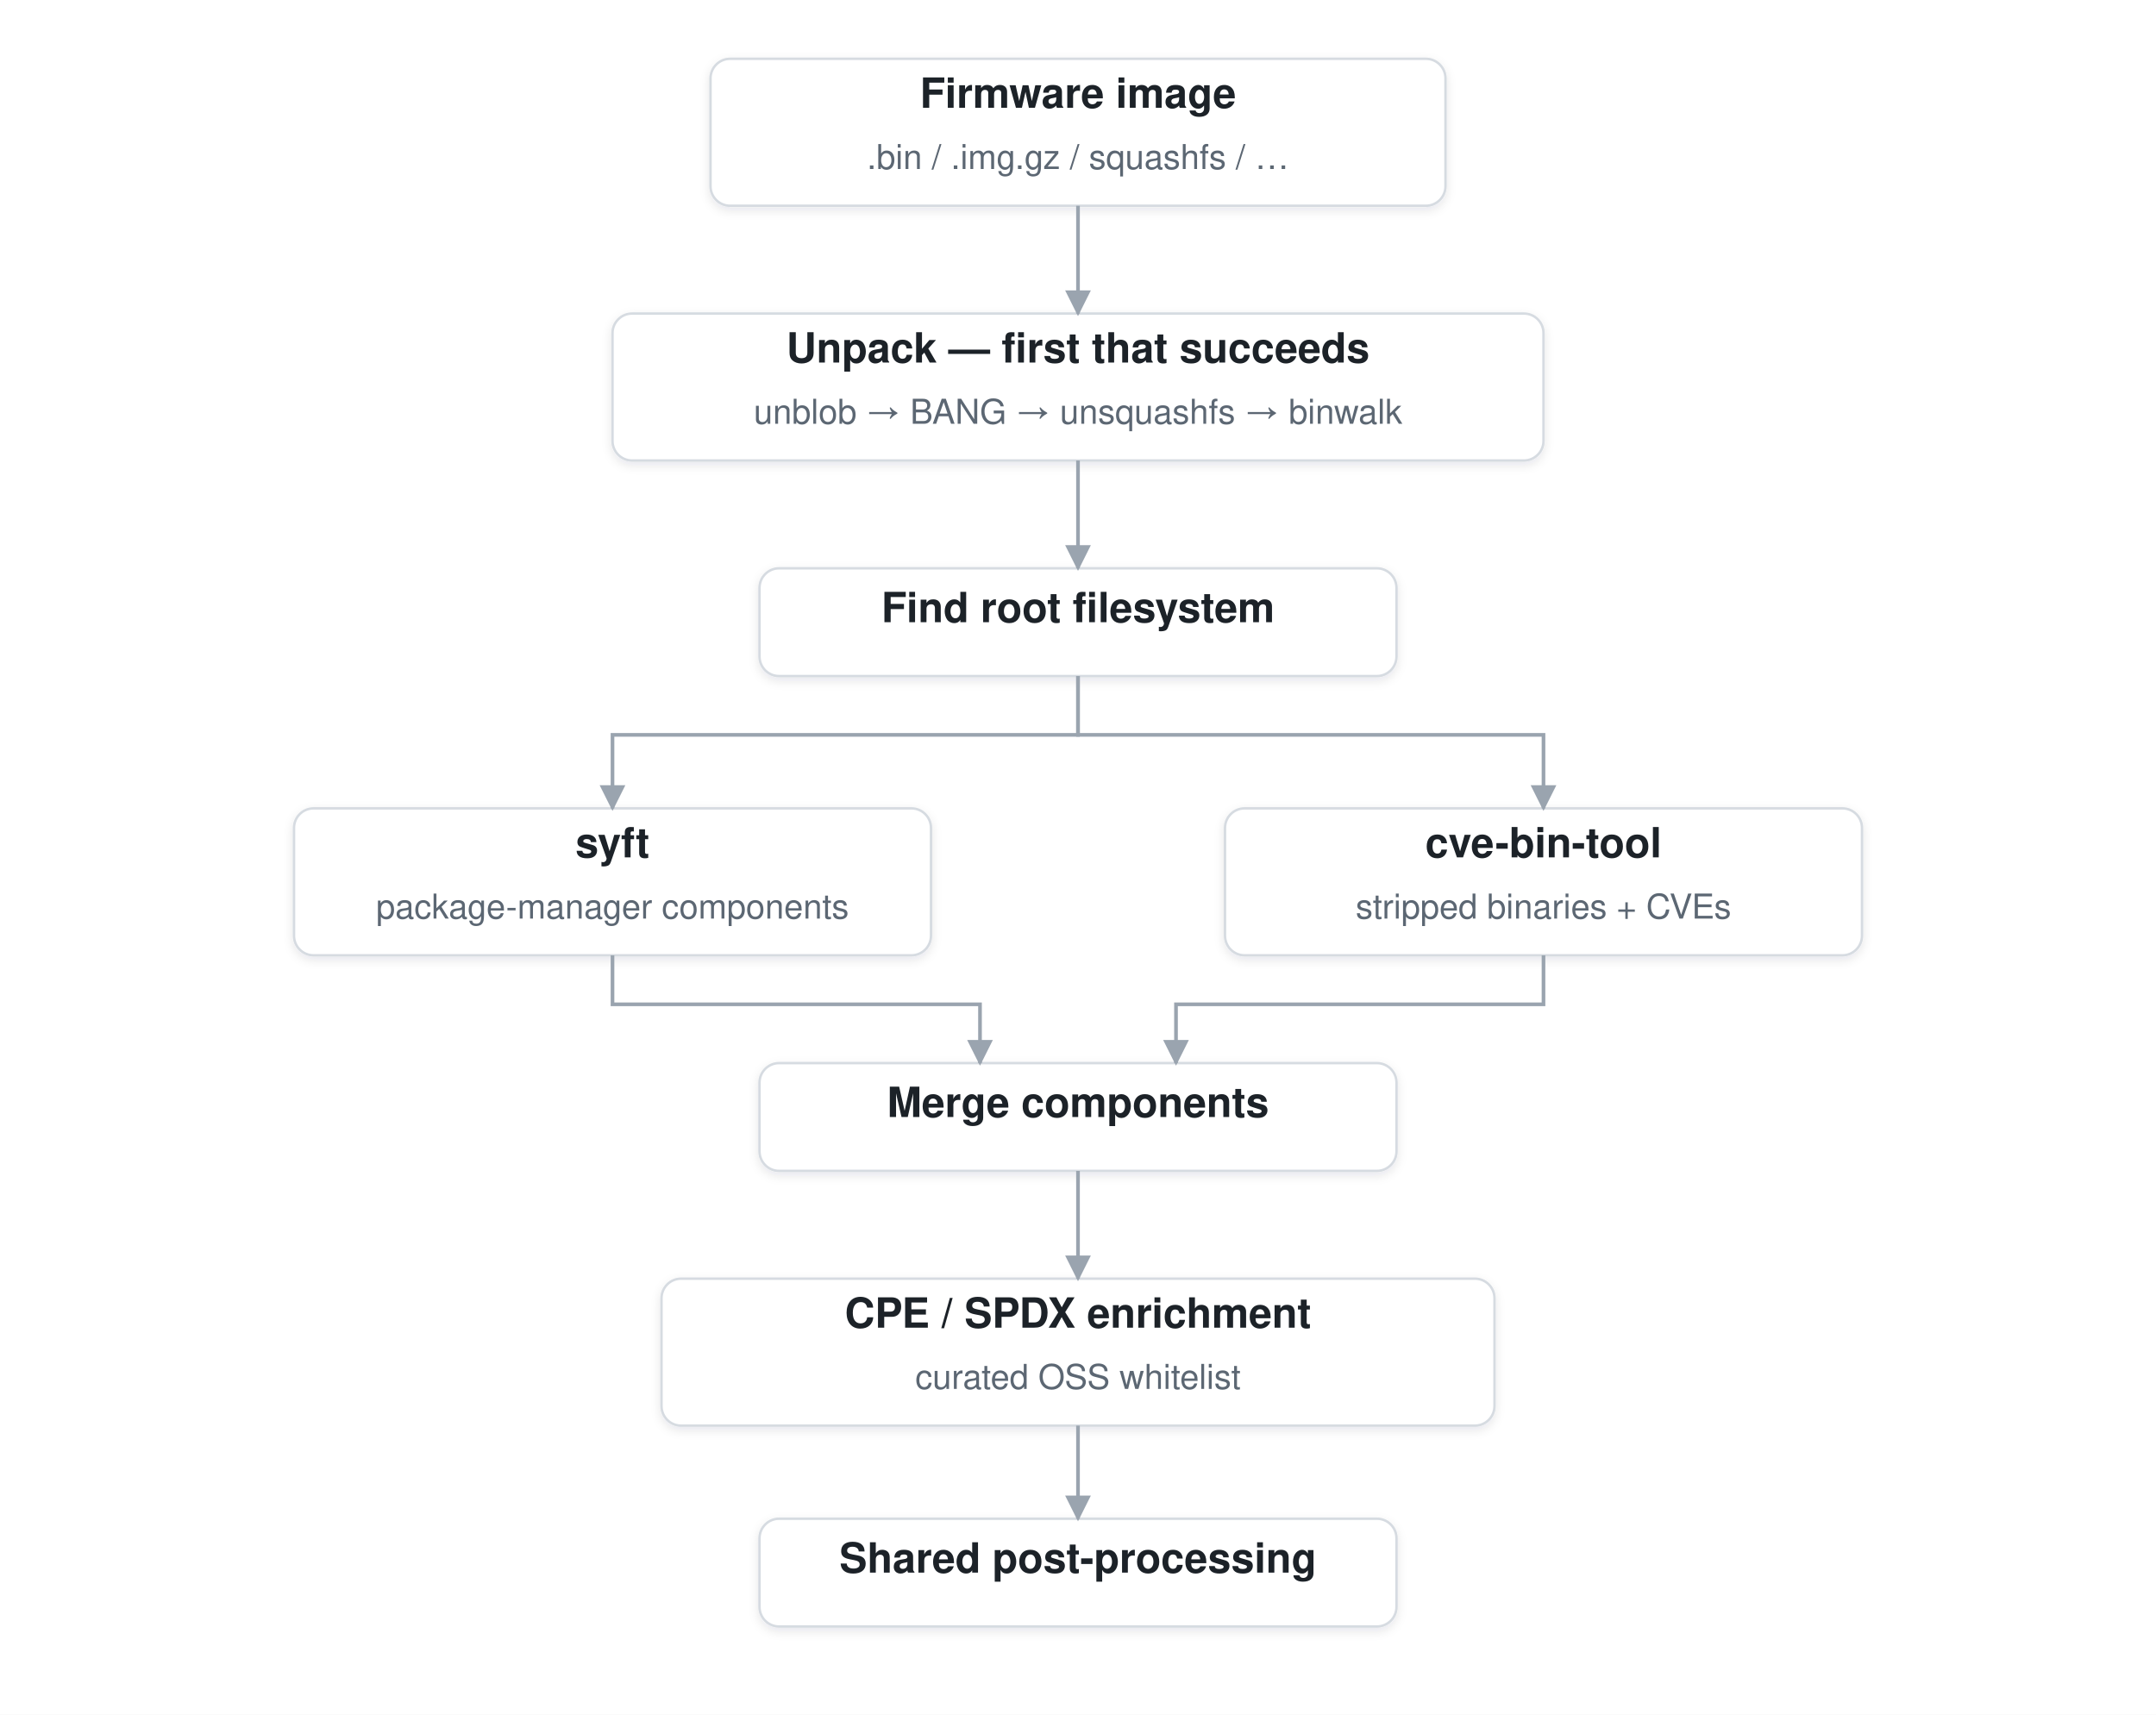
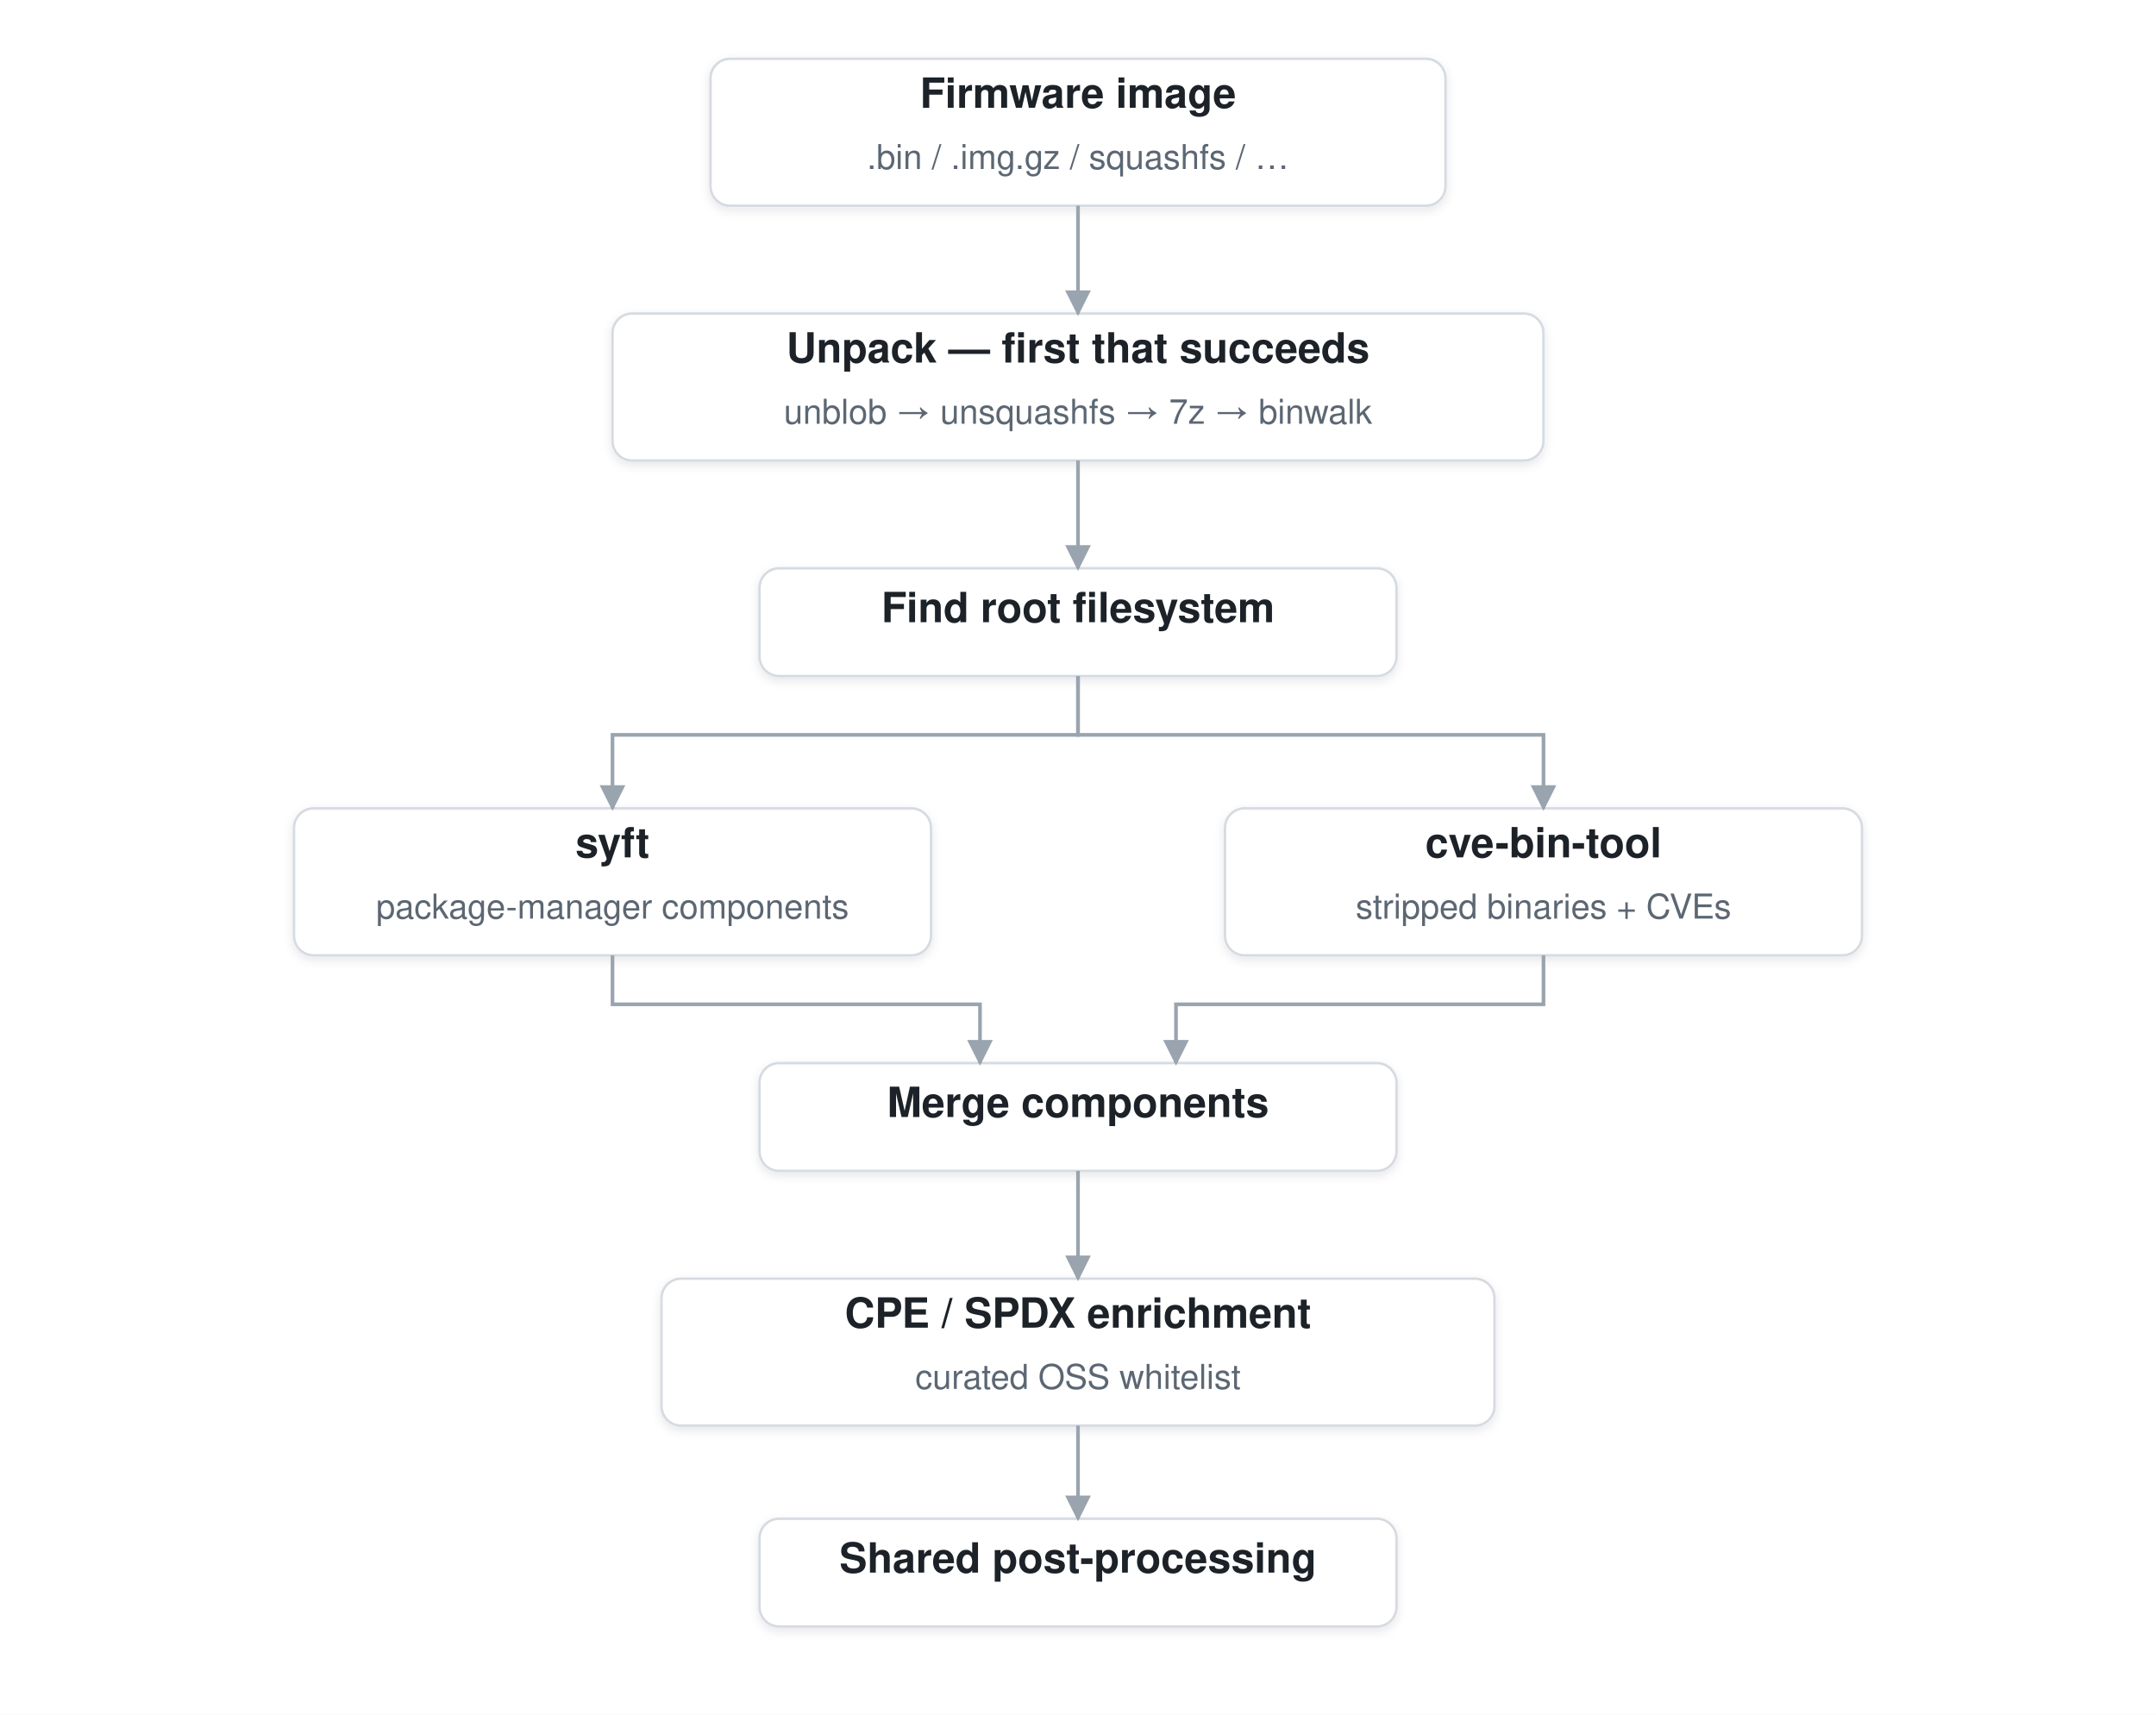
<svg xmlns="http://www.w3.org/2000/svg" width="880" height="700" viewBox="0 0 880 700">
  <defs>
    <marker id="arr" viewBox="0 0 10 10" refX="9" refY="5" markerWidth="7" markerHeight="7" orient="auto-start-reverse">
      <path d="M0,0 L10,5 L0,10 z" fill="#9aa4af" />
    </marker>
    <filter id="sh" x="-20%" y="-20%" width="140%" height="160%">
      <feDropShadow dx="0" dy="1.5" stdDeviation="2" flood-color="#1c2228" flood-opacity="0.10" />
    </filter>
  </defs>
  <rect width="880" height="700" fill="#ffffff" />
  <rect x="290" y="24" width="300" height="60" rx="8" fill="#ffffff" stroke="#d6dbe1" stroke-width="1" filter="url(#sh)" />
  <text x="440.0" y="44.0" text-anchor="middle" font-family="'Helvetica Neue',Helvetica,Arial,sans-serif" font-size="17" font-weight="600" fill="#1c2228">Firmware image</text>
  <text x="440.0" y="69.0" text-anchor="middle" font-family="'Helvetica Neue',Helvetica,Arial,sans-serif" font-size="14" fill="#5c6773">.bin / .img.gz / squashfs / …</text>
  <rect x="250" y="128" width="380" height="60" rx="8" fill="#ffffff" stroke="#d6dbe1" stroke-width="1" filter="url(#sh)" />
  <text x="440.0" y="148.0" text-anchor="middle" font-family="'Helvetica Neue',Helvetica,Arial,sans-serif" font-size="17" font-weight="600" fill="#1c2228">Unpack — first that succeeds</text>
-   <text x="440.0" y="173.0" text-anchor="middle" font-family="'Helvetica Neue',Helvetica,Arial,sans-serif" font-size="14" fill="#5c6773">unblob → BANG → unsquashfs → binwalk</text>
+   <text x="440.0" y="173.0" text-anchor="middle" font-family="'Helvetica Neue',Helvetica,Arial,sans-serif" font-size="14" fill="#5c6773">unblob → unsquashfs → 7z → binwalk</text>
  <path d="M440,84 L440,128" fill="none" stroke="#9aa4af" stroke-width="1.5" marker-end="url(#arr)" />
  <rect x="310" y="232" width="260" height="44" rx="8" fill="#ffffff" stroke="#d6dbe1" stroke-width="1" filter="url(#sh)" />
  <text x="440.0" y="254.0" text-anchor="middle" font-family="'Helvetica Neue',Helvetica,Arial,sans-serif" font-size="17" font-weight="600" fill="#1c2228">Find root filesystem</text>
  <path d="M440,188 L440,232" fill="none" stroke="#9aa4af" stroke-width="1.5" marker-end="url(#arr)" />
  <rect x="120" y="330" width="260" height="60" rx="8" fill="#ffffff" stroke="#d6dbe1" stroke-width="1" filter="url(#sh)" />
  <text x="250.0" y="350.0" text-anchor="middle" font-family="'Helvetica Neue',Helvetica,Arial,sans-serif" font-size="17" font-weight="600" fill="#1c2228">syft</text>
  <text x="250.0" y="375.0" text-anchor="middle" font-family="'Helvetica Neue',Helvetica,Arial,sans-serif" font-size="14" fill="#5c6773">package-manager components</text>
  <rect x="500" y="330" width="260" height="60" rx="8" fill="#ffffff" stroke="#d6dbe1" stroke-width="1" filter="url(#sh)" />
  <text x="630.0" y="350.0" text-anchor="middle" font-family="'Helvetica Neue',Helvetica,Arial,sans-serif" font-size="17" font-weight="600" fill="#1c2228">cve-bin-tool</text>
  <text x="630.0" y="375.0" text-anchor="middle" font-family="'Helvetica Neue',Helvetica,Arial,sans-serif" font-size="14" fill="#5c6773">stripped binaries + CVEs</text>
  <path d="M440,276 L440,300 L250,300 L250,330" fill="none" stroke="#9aa4af" stroke-width="1.5" marker-end="url(#arr)" />
  <path d="M440,276 L440,300 L630,300 L630,330" fill="none" stroke="#9aa4af" stroke-width="1.5" marker-end="url(#arr)" />
  <rect x="310" y="434" width="260" height="44" rx="8" fill="#ffffff" stroke="#d6dbe1" stroke-width="1" filter="url(#sh)" />
  <text x="440.0" y="456.0" text-anchor="middle" font-family="'Helvetica Neue',Helvetica,Arial,sans-serif" font-size="17" font-weight="600" fill="#1c2228">Merge components</text>
  <path d="M250,390 L250,410 L400,410 L400,434" fill="none" stroke="#9aa4af" stroke-width="1.5" marker-end="url(#arr)" />
  <path d="M630,390 L630,410 L480,410 L480,434" fill="none" stroke="#9aa4af" stroke-width="1.5" marker-end="url(#arr)" />
  <rect x="270" y="522" width="340" height="60" rx="8" fill="#ffffff" stroke="#d6dbe1" stroke-width="1" filter="url(#sh)" />
  <text x="440.0" y="542.0" text-anchor="middle" font-family="'Helvetica Neue',Helvetica,Arial,sans-serif" font-size="17" font-weight="600" fill="#1c2228">CPE / SPDX enrichment</text>
  <text x="440.0" y="567.0" text-anchor="middle" font-family="'Helvetica Neue',Helvetica,Arial,sans-serif" font-size="14" fill="#5c6773">curated OSS whitelist</text>
  <path d="M440,478 L440,522" fill="none" stroke="#9aa4af" stroke-width="1.5" marker-end="url(#arr)" />
  <rect x="310" y="620" width="260" height="44" rx="8" fill="#ffffff" stroke="#d6dbe1" stroke-width="1" filter="url(#sh)" />
  <text x="440.0" y="642.0" text-anchor="middle" font-family="'Helvetica Neue',Helvetica,Arial,sans-serif" font-size="17" font-weight="600" fill="#1c2228">Shared post-processing</text>
  <path d="M440,582 L440,620" fill="none" stroke="#9aa4af" stroke-width="1.5" marker-end="url(#arr)" />
</svg>
